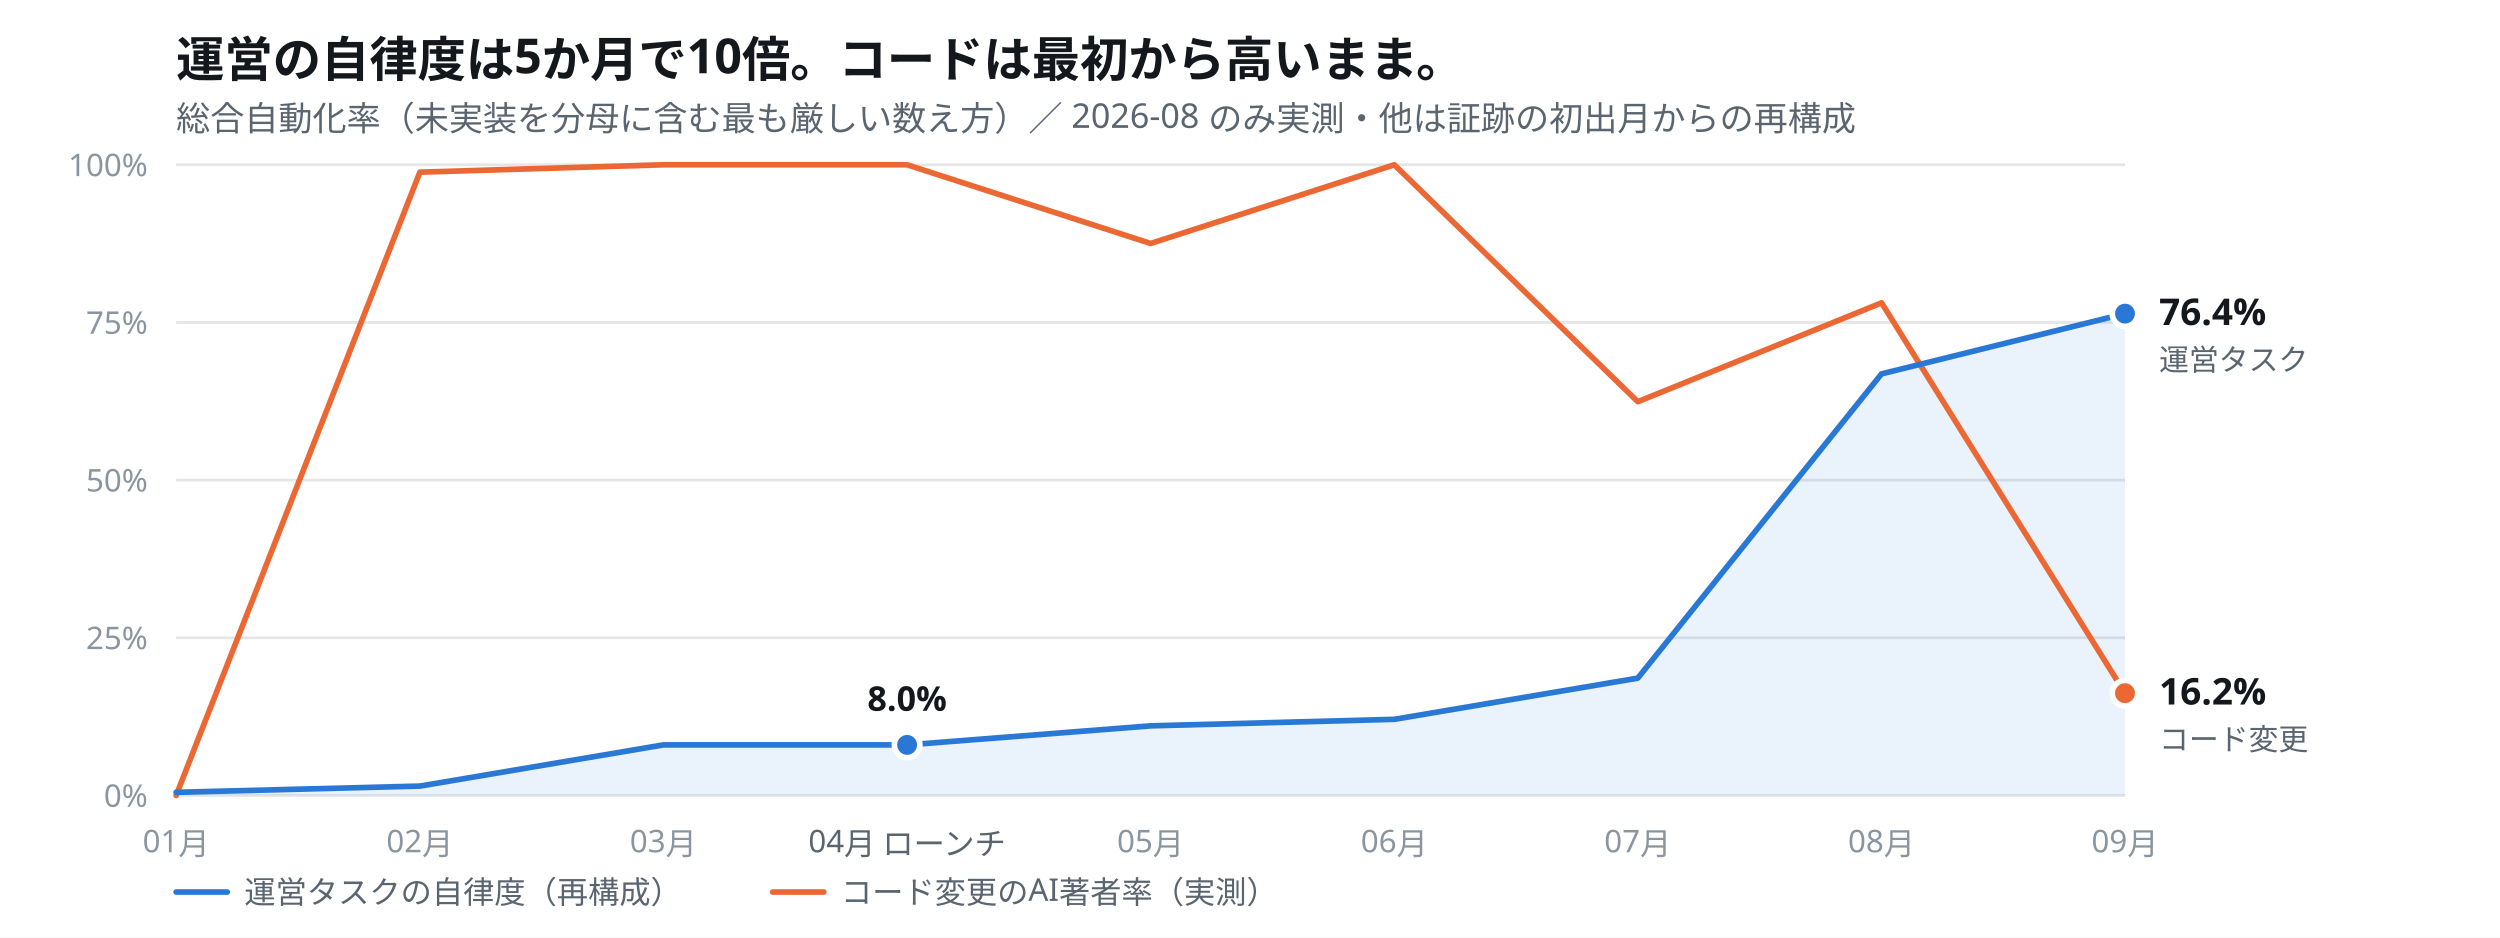
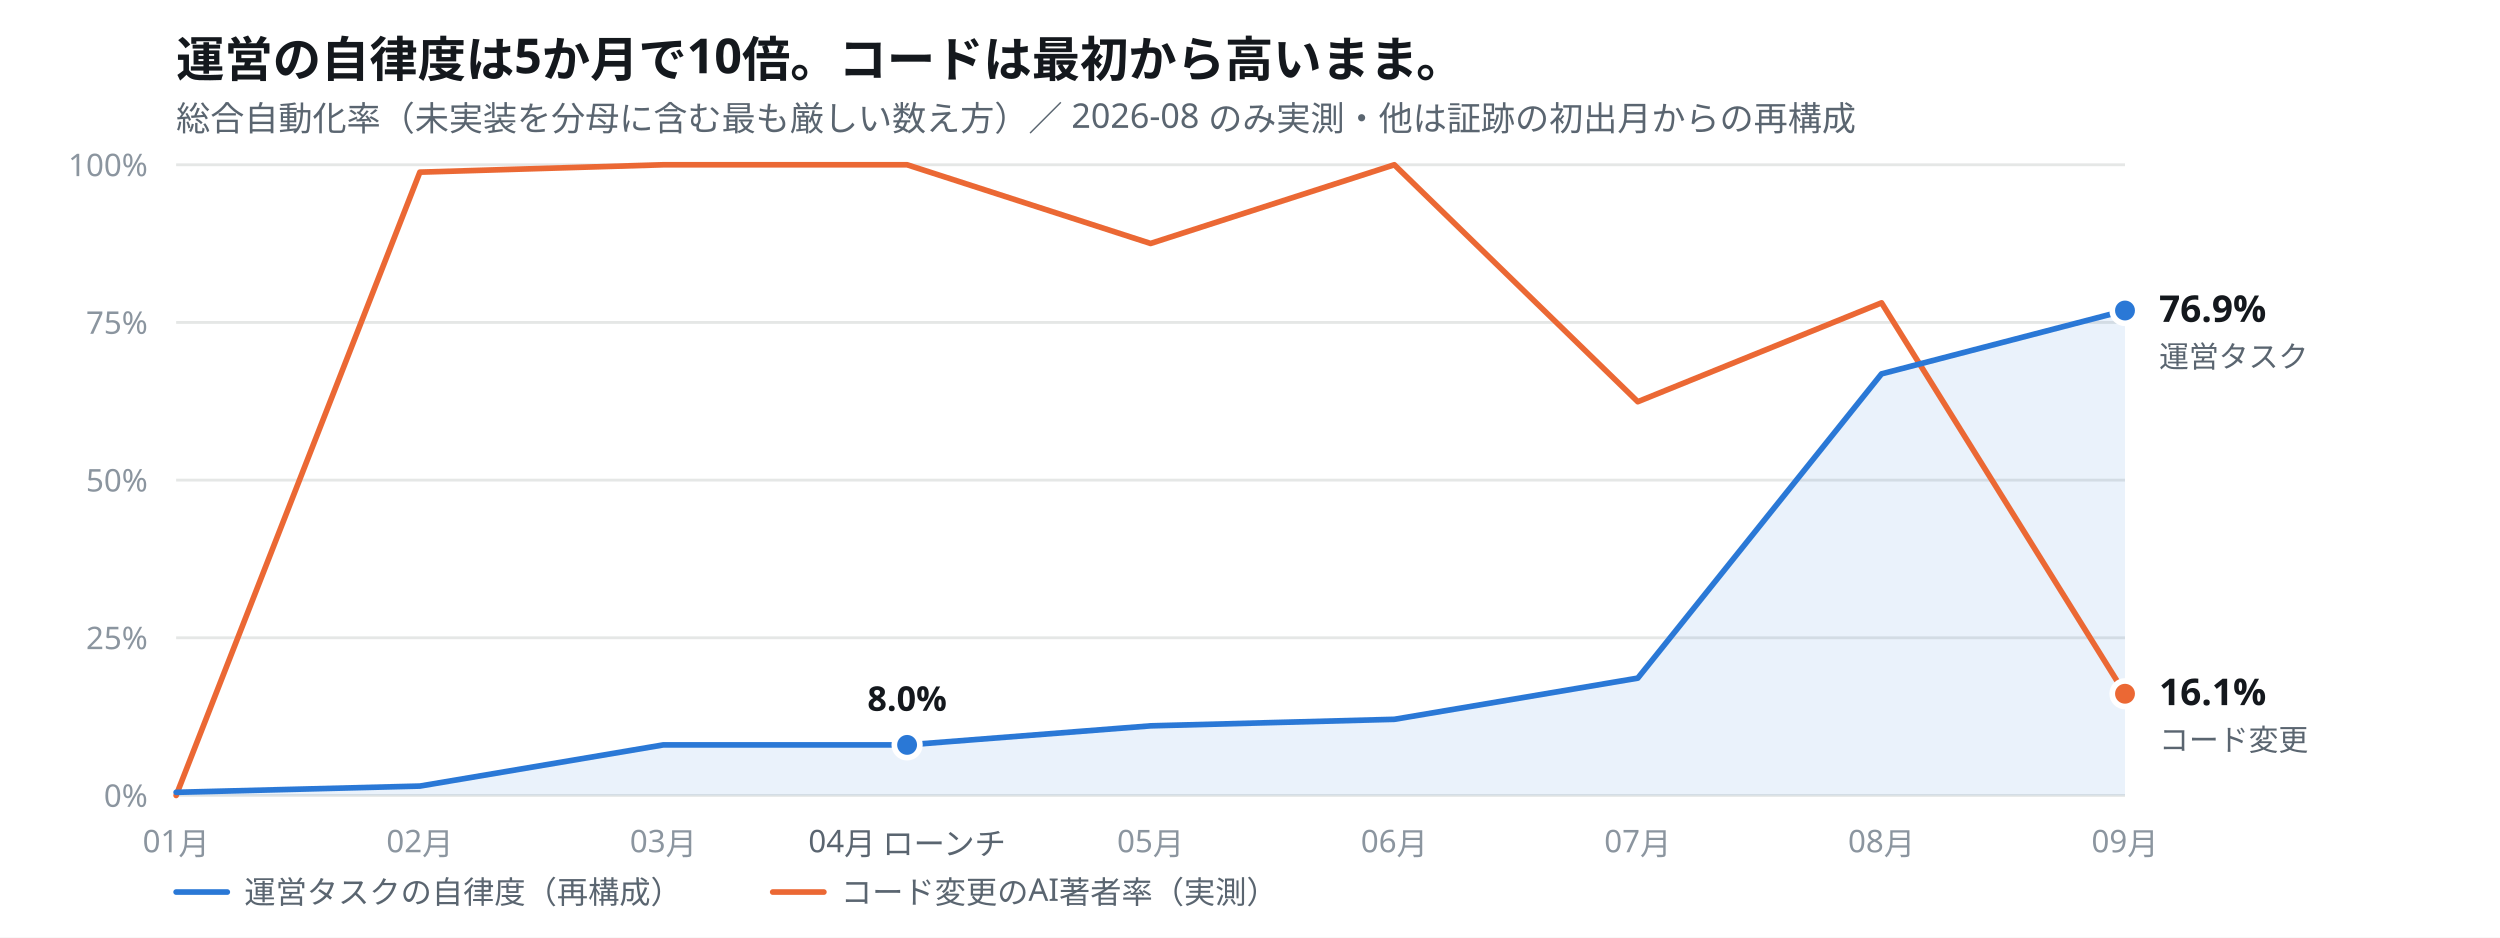
<svg xmlns="http://www.w3.org/2000/svg" viewBox="0 0 880 330" width="880" height="330" font-family="'Zen Kaku Gothic New','Hiragino Sans','Noto Sans JP',sans-serif" role="img" aria-label="運営タスクの自律度とコード変更のAI比率の月次推移">
  <rect width="880" height="330" fill="#ffffff" />
  <text x="62" y="27" fill="#14181d" font-size="17" font-weight="700">運営の自律度は5か月で10倍。コードは最初から高いまま。</text>
  <text x="62" y="46" fill="#5a6570" font-size="12">総合自動化率（未実装を分母に含む最も厳しい数え方）／ 2026-08 のみ実測・他は証跡の初出月からの再構成</text>
  <line x1="62" y1="280.0" x2="748" y2="280.0" stroke="#e5e7e6" stroke-width="1" />
  <text x="52" y="284.0" fill="#8b959f" font-size="11" text-anchor="end" font-variant-numeric="tabular-nums">0%</text>
  <line x1="62" y1="224.5" x2="748" y2="224.5" stroke="#e5e7e6" stroke-width="1" />
  <text x="52" y="228.5" fill="#8b959f" font-size="11" text-anchor="end" font-variant-numeric="tabular-nums">25%</text>
  <line x1="62" y1="169.0" x2="748" y2="169.0" stroke="#e5e7e6" stroke-width="1" />
  <text x="52" y="173.0" fill="#8b959f" font-size="11" text-anchor="end" font-variant-numeric="tabular-nums">50%</text>
  <line x1="62" y1="113.5" x2="748" y2="113.5" stroke="#e5e7e6" stroke-width="1" />
  <text x="52" y="117.5" fill="#8b959f" font-size="11" text-anchor="end" font-variant-numeric="tabular-nums">75%</text>
  <line x1="62" y1="58.0" x2="748" y2="58.0" stroke="#e5e7e6" stroke-width="1" />
  <text x="52" y="62.0" fill="#8b959f" font-size="11" text-anchor="end" font-variant-numeric="tabular-nums">100%</text>
  <text x="62.0" y="300" fill="#8b959f" font-size="11" text-anchor="middle">01月</text>
  <text x="147.8" y="300" fill="#8b959f" font-size="11" text-anchor="middle">02月</text>
  <text x="233.5" y="300" fill="#8b959f" font-size="11" text-anchor="middle">03月</text>
  <text x="319.3" y="300" fill="#5a6570" font-size="11" text-anchor="middle">04月 ローンチ</text>
  <text x="405.0" y="300" fill="#8b959f" font-size="11" text-anchor="middle">05月</text>
  <text x="490.8" y="300" fill="#8b959f" font-size="11" text-anchor="middle">06月</text>
  <text x="576.5" y="300" fill="#8b959f" font-size="11" text-anchor="middle">07月</text>
  <text x="662.3" y="300" fill="#8b959f" font-size="11" text-anchor="middle">08月</text>
  <text x="748.0" y="300" fill="#8b959f" font-size="11" text-anchor="middle">09月</text>
-   <polygon points="62,280 62.0,278.9 147.8,276.7 233.5,262.2 319.3,262.2 405.0,255.5 490.8,253.2 576.5,238.7 662.3,131.6 748.0,110.4 748,280" fill="#2a78d6" fill-opacity="0.1" />
-   <polyline points="62.0,280.0 147.8,60.6 233.5,58.0 319.3,58.0 405.0,85.7 490.8,58.0 576.5,141.4 662.3,106.6 748.0,244.0" fill="none" stroke="#eb6834" stroke-width="2" stroke-linejoin="round" stroke-linecap="round" />
-   <polyline points="62.0,278.9 147.8,276.7 233.5,262.2 319.3,262.2 405.0,255.5 490.8,253.2 576.5,238.7 662.3,131.6 748.0,110.4" fill="none" stroke="#2a78d6" stroke-width="2" stroke-linejoin="round" stroke-linecap="round" />
-   <circle cx="748.0" cy="110.4" r="4.5" fill="#2a78d6" stroke="#ffffff" stroke-width="2" />
-   <circle cx="748.0" cy="244.0" r="4.5" fill="#eb6834" stroke="#ffffff" stroke-width="2" />
+   <polygon points="62,280 62.0,278.9 147.8,276.7 233.5,262.2 319.3,262.2 405.0,255.5 490.8,253.2 576.5,238.7 662.3,131.6 748.0,109.3 748,280" fill="#2a78d6" fill-opacity="0.1" />
+   <polyline points="62.0,280.0 147.8,60.6 233.5,58.0 319.3,58.0 405.0,85.7 490.8,58.0 576.5,141.4 662.3,106.6 748.0,244.2" fill="none" stroke="#eb6834" stroke-width="2" stroke-linejoin="round" stroke-linecap="round" />
+   <polyline points="62.0,278.9 147.8,276.7 233.5,262.2 319.3,262.2 405.0,255.5 490.8,253.2 576.5,238.7 662.3,131.6 748.0,109.3" fill="none" stroke="#2a78d6" stroke-width="2" stroke-linejoin="round" stroke-linecap="round" />
+   <circle cx="748.0" cy="109.3" r="4.5" fill="#2a78d6" stroke="#ffffff" stroke-width="2" />
+   <circle cx="748.0" cy="244.2" r="4.5" fill="#eb6834" stroke="#ffffff" stroke-width="2" />
  <circle cx="319.3" cy="262.2" r="4.5" fill="#2a78d6" stroke="#ffffff" stroke-width="2" />
-   <text x="760" y="114.4" fill="#14181d" font-size="13" font-weight="700" font-variant-numeric="tabular-nums">76.4%</text>
-   <text x="760" y="130.4" fill="#5a6570" font-size="10.5">運営タスク</text>
-   <text x="760" y="248.0" fill="#14181d" font-size="13" font-weight="700" font-variant-numeric="tabular-nums">16.2%</text>
-   <text x="760" y="264.0" fill="#5a6570" font-size="10.5">コード変更</text>
+   <text x="760" y="113.3" fill="#14181d" font-size="13" font-weight="700" font-variant-numeric="tabular-nums">76.9%</text>
+   <text x="760" y="129.3" fill="#5a6570" font-size="10.5">運営タスク</text>
+   <text x="760" y="248.2" fill="#14181d" font-size="13" font-weight="700" font-variant-numeric="tabular-nums">16.1%</text>
+   <text x="760" y="264.2" fill="#5a6570" font-size="10.5">コード変更</text>
  <text x="319.3" y="250.2" fill="#14181d" font-size="12" font-weight="700" text-anchor="middle" font-variant-numeric="tabular-nums">8.0%</text>
  <line x1="62" y1="314" x2="80" y2="314" stroke="#2a78d6" stroke-width="2" stroke-linecap="round" />
  <text x="86" y="318" fill="#5a6570" font-size="11">運営タスクの自律度（再構成）</text>
  <line x1="272" y1="314" x2="290" y2="314" stroke="#eb6834" stroke-width="2" stroke-linecap="round" />
  <text x="296" y="318" fill="#5a6570" font-size="11">コード変更のAI著者率（実測）</text>
</svg>
